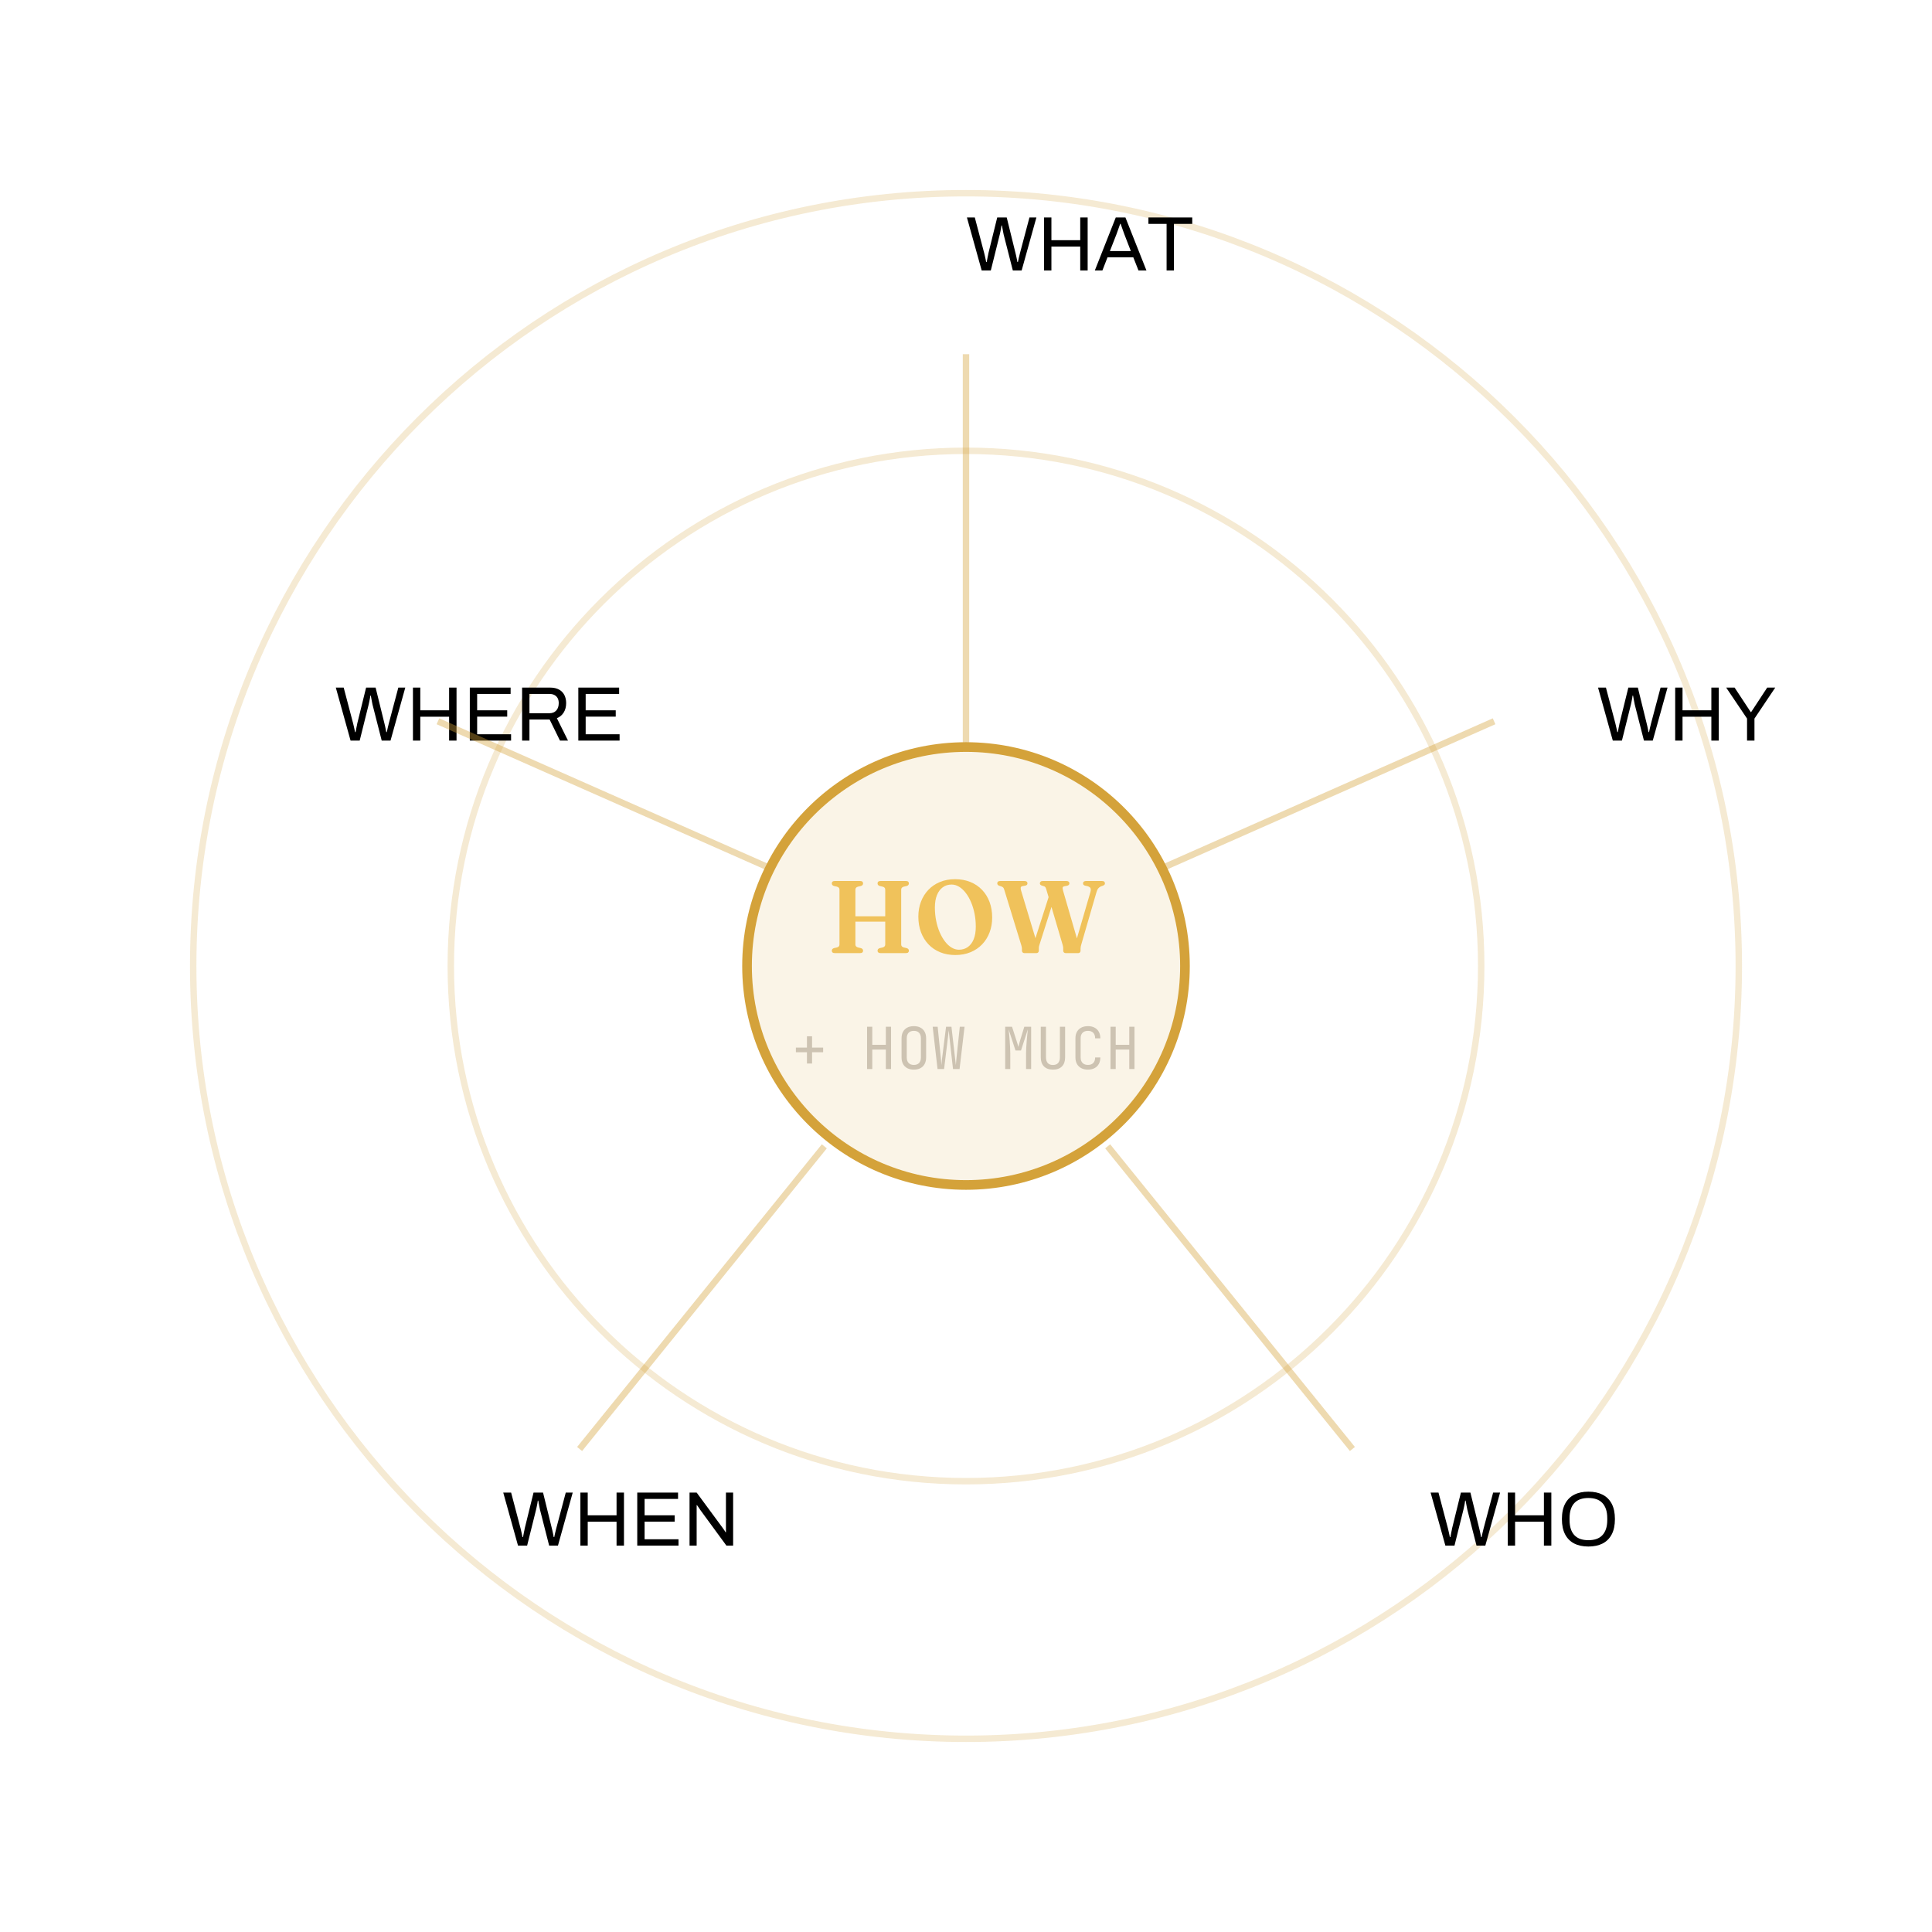
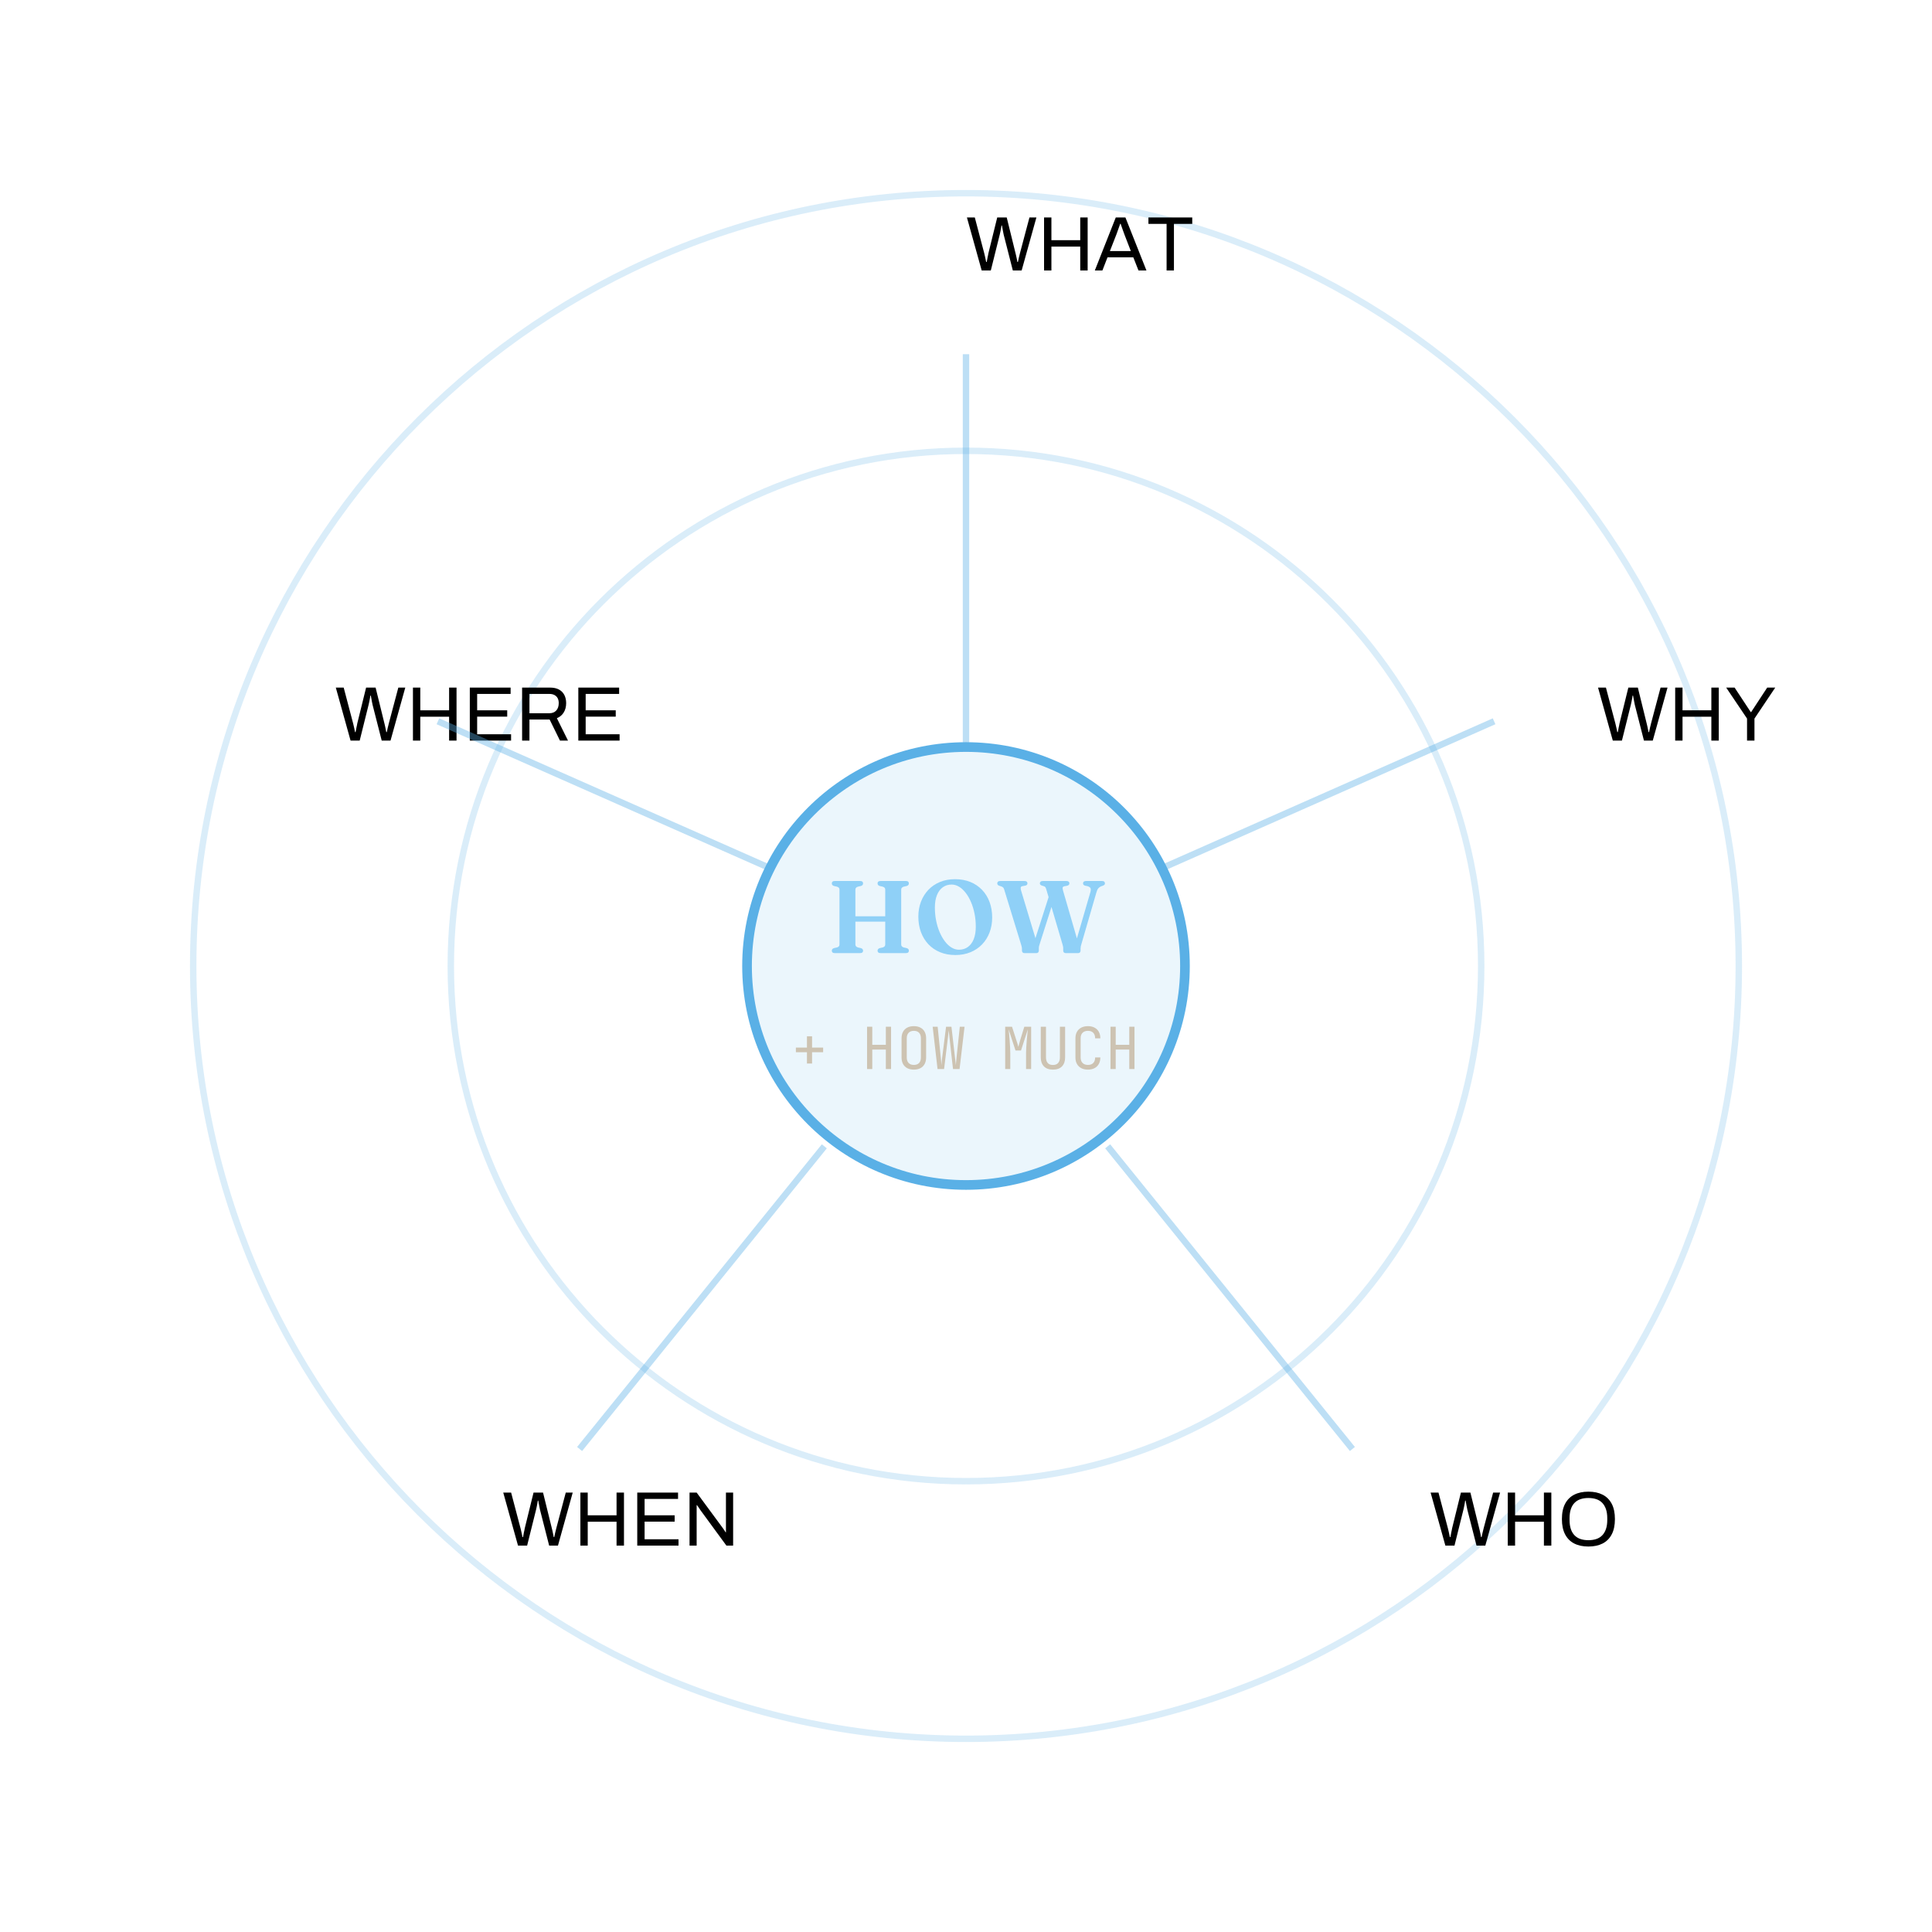
<svg xmlns="http://www.w3.org/2000/svg" viewBox="0 0 300 300">
-   <circle cx="150" cy="150" r="120" fill="none" stroke="rgba(212,162,58,.22)" stroke-width="1" />
-   <circle cx="150" cy="150" r="80" fill="none" stroke="rgba(212,162,58,.22)" stroke-width="1" />
-   <g class="w-item" font-family="'JetBrains Mono','Courier New',monospace" font-size="13" fill="#d4a23a" text-anchor="middle">
+   <circle cx="150" cy="150" r="120" fill="none" stroke="rgba(90,176,230,.22)" stroke-width="1" />
+   <circle cx="150" cy="150" r="80" fill="none" stroke="rgba(90,176,230,.22)" stroke-width="1" />
+   <g class="w-item" font-family="'JetBrains Mono','Courier New',monospace" font-size="13" fill="#5ab0e6" text-anchor="middle">
    <g fill="#000">
      <path transform="translate(150.00 42.00) scale(0.012 -0.012)" d="M203 0 12 686H114L236 223Q239 212 243.5 191.5Q248 171 253.0 149.0Q258 127 261 110H268Q271 123 273.5 139.0Q276 155 279.5 171.0Q283 187 286.0 201.0Q289 215 290 223L404 686H527L641 223Q644 212 648.5 191.5Q653 171 657.5 149.0Q662 127 665 110H672Q675 123 678.0 138.5Q681 154 685.0 170.0Q689 186 692.5 200.0Q696 214 698 223L821 686H911L720 0H606L487 466Q484 481 480.0 501.5Q476 522 472.0 544.0Q468 566 465 582H459Q457 565 453.0 543.0Q449 521 444.5 500.0Q440 479 437 466L321 0Z" />
      <path transform="translate(161.09 42.00) scale(0.012 -0.012)" d="M86 0V686H181V392H554V686H650V0H554V309H181V0Z" />
      <path transform="translate(169.92 42.00) scale(0.012 -0.012)" d="M7 0 278 686H403L675 0H572L505 170H171L105 0ZM202 251H473L390 466Q387 475 381.0 491.0Q375 507 368.0 526.5Q361 546 354.0 566.5Q347 587 341 604H335Q328 584 319.0 558.0Q310 532 301.0 507.5Q292 483 286 466Z" />
      <path transform="translate(178.10 42.00) scale(0.012 -0.012)" d="M254 0V603H19V686H586V603H349V0Z" />
    </g>
    <g fill="#000">
      <path transform="translate(248.00 115.00) scale(0.012 -0.012)" d="M203 0 12 686H114L236 223Q239 212 243.5 191.5Q248 171 253.0 149.0Q258 127 261 110H268Q271 123 273.5 139.0Q276 155 279.5 171.0Q283 187 286.0 201.0Q289 215 290 223L404 686H527L641 223Q644 212 648.5 191.5Q653 171 657.5 149.0Q662 127 665 110H672Q675 123 678.0 138.5Q681 154 685.0 170.0Q689 186 692.5 200.0Q696 214 698 223L821 686H911L720 0H606L487 466Q484 481 480.0 501.5Q476 522 472.0 544.0Q468 566 465 582H459Q457 565 453.0 543.0Q449 521 444.5 500.0Q440 479 437 466L321 0Z" />
      <path transform="translate(259.09 115.00) scale(0.012 -0.012)" d="M86 0V686H181V392H554V686H650V0H554V309H181V0Z" />
      <path transform="translate(267.92 115.00) scale(0.012 -0.012)" d="M280 0V285L10 686H119L328 369H333L541 686H645L376 285V0Z" />
    </g>
    <g fill="#000">
      <path transform="translate(222.00 240.00) scale(0.012 -0.012)" d="M203 0 12 686H114L236 223Q239 212 243.5 191.5Q248 171 253.0 149.0Q258 127 261 110H268Q271 123 273.5 139.0Q276 155 279.5 171.0Q283 187 286.0 201.0Q289 215 290 223L404 686H527L641 223Q644 212 648.5 191.5Q653 171 657.5 149.0Q662 127 665 110H672Q675 123 678.0 138.5Q681 154 685.0 170.0Q689 186 692.5 200.0Q696 214 698 223L821 686H911L720 0H606L487 466Q484 481 480.0 501.5Q476 522 472.0 544.0Q468 566 465 582H459Q457 565 453.0 543.0Q449 521 444.5 500.0Q440 479 437 466L321 0Z" />
      <path transform="translate(233.09 240.00) scale(0.012 -0.012)" d="M86 0V686H181V392H554V686H650V0H554V309H181V0Z" />
      <path transform="translate(241.92 240.00) scale(0.012 -0.012)" d="M394 -12Q287 -12 210.5 27.0Q134 66 92.5 145.0Q51 224 51 343Q51 463 92.5 541.5Q134 620 210.5 659.0Q287 698 394 698Q501 698 577.5 659.0Q654 620 695.5 541.5Q737 463 737 343Q737 224 695.5 145.0Q654 66 577.5 27.0Q501 -12 394 -12ZM394 70Q450 70 495.5 85.0Q541 100 572.5 132.5Q604 165 621.0 214.5Q638 264 638 332V353Q638 422 621.0 471.5Q604 521 572.5 553.5Q541 586 495.5 601.0Q450 616 394 616Q337 616 292.0 601.0Q247 586 215.0 553.5Q183 521 166.5 471.5Q150 422 150 353V332Q150 264 166.5 214.5Q183 165 215.0 132.5Q247 100 292.0 85.0Q337 70 394 70Z" />
    </g>
    <g fill="#000">
      <path transform="translate(78.00 240.00) scale(0.012 -0.012)" d="M203 0 12 686H114L236 223Q239 212 243.5 191.5Q248 171 253.0 149.0Q258 127 261 110H268Q271 123 273.5 139.0Q276 155 279.5 171.0Q283 187 286.0 201.0Q289 215 290 223L404 686H527L641 223Q644 212 648.5 191.5Q653 171 657.5 149.0Q662 127 665 110H672Q675 123 678.0 138.5Q681 154 685.0 170.0Q689 186 692.5 200.0Q696 214 698 223L821 686H911L720 0H606L487 466Q484 481 480.0 501.5Q476 522 472.0 544.0Q468 566 465 582H459Q457 565 453.0 543.0Q449 521 444.5 500.0Q440 479 437 466L321 0Z" />
      <path transform="translate(89.09 240.00) scale(0.012 -0.012)" d="M86 0V686H181V392H554V686H650V0H554V309H181V0Z" />
      <path transform="translate(97.92 240.00) scale(0.012 -0.012)" d="M86 0V686H614V604H181V392H570V310H181V82H620V0Z" />
      <path transform="translate(106.04 240.00) scale(0.012 -0.012)" d="M86 0V686H178L511 234Q516 228 524.0 216.0Q532 204 540.0 192.5Q548 181 553 172H557Q557 188 557.0 203.5Q557 219 557 234V686H650V0H563L226 460Q219 471 205.5 491.0Q192 511 183 523H178Q178 507 178.0 491.5Q178 476 178 460V0Z" />
    </g>
    <g fill="#000">
      <path transform="translate(52.00 115.00) scale(0.012 -0.012)" d="M203 0 12 686H114L236 223Q239 212 243.5 191.5Q248 171 253.0 149.0Q258 127 261 110H268Q271 123 273.5 139.0Q276 155 279.5 171.0Q283 187 286.0 201.0Q289 215 290 223L404 686H527L641 223Q644 212 648.5 191.5Q653 171 657.5 149.0Q662 127 665 110H672Q675 123 678.0 138.5Q681 154 685.0 170.0Q689 186 692.5 200.0Q696 214 698 223L821 686H911L720 0H606L487 466Q484 481 480.0 501.5Q476 522 472.0 544.0Q468 566 465 582H459Q457 565 453.0 543.0Q449 521 444.5 500.0Q440 479 437 466L321 0Z" />
      <path transform="translate(63.09 115.00) scale(0.012 -0.012)" d="M86 0V686H181V392H554V686H650V0H554V309H181V0Z" />
      <path transform="translate(71.92 115.00) scale(0.012 -0.012)" d="M86 0V686H614V604H181V392H570V310H181V82H620V0Z" />
      <path transform="translate(80.04 115.00) scale(0.012 -0.012)" d="M86 0V686H447Q517 686 563.5 660.5Q610 635 633.0 589.5Q656 544 656 485Q656 414 624.0 363.0Q592 312 536 290L680 0H576L442 273H181V0ZM181 354H438Q495 354 527.5 389.0Q560 424 560 485Q560 523 546.0 549.0Q532 575 505.0 589.5Q478 604 438 604H181Z" />
      <path transform="translate(88.77 115.00) scale(0.012 -0.012)" d="M86 0V686H614V604H181V392H570V310H181V82H620V0Z" />
    </g>
  </g>
-   <circle cx="150" cy="150" r="34" fill="rgba(212,162,58,.12)" stroke="#d4a23a" stroke-width="1.5" />
-   <g fill="#f0c25b">
+   <circle cx="150" cy="150" r="34" fill="rgba(90,176,230,.12)" stroke="#5ab0e6" stroke-width="1.5" />
+   <g fill="#8fd0f7">
    <path transform="translate(128.33 148.00) scale(0.008 -0.008)" d="M383 715H1248V611H383ZM562 167Q562 145 575.0 131.0Q588 117 612 110L669 97Q711 84 711 46Q711 25 696.5 12.5Q682 0 651 0H164Q133 0 118.5 12.5Q104 25 104 46Q104 84 146 97L203 110Q228 117 240.5 131.0Q253 145 253 167V1233Q253 1255 240.5 1269.0Q228 1283 203 1290L146 1303Q104 1316 104 1354Q104 1376 118.5 1388.0Q133 1400 164 1400H651Q682 1400 696.5 1388.0Q711 1376 711 1354Q711 1316 669 1303L612 1290Q588 1283 575.0 1269.0Q562 1255 562 1233ZM1451 167Q1451 145 1464.0 131.0Q1477 117 1501 110L1558 97Q1600 84 1600 46Q1600 25 1585.5 12.5Q1571 0 1540 0H1053Q1022 0 1007.0 12.5Q992 25 992 46Q992 84 1034 97L1091 110Q1116 117 1128.5 131.0Q1141 145 1141 167V1233Q1141 1255 1128.5 1269.0Q1116 1283 1091 1290L1034 1303Q992 1316 992 1354Q992 1376 1007.0 1388.0Q1022 1400 1053 1400H1540Q1571 1400 1585.5 1388.0Q1600 1376 1600 1354Q1600 1316 1558 1303L1501 1290Q1477 1283 1464.0 1269.0Q1451 1255 1451 1233Z" />
    <path transform="translate(141.96 148.00) scale(0.008 -0.008)" d="M792 1435Q957 1435 1089.5 1381.0Q1222 1327 1317.0 1227.5Q1412 1128 1462.5 992.0Q1513 856 1513 691Q1513 534 1462.5 401.0Q1412 268 1318.0 170.0Q1224 72 1092.0 17.5Q960 -37 798 -37Q635 -37 503.0 17.0Q371 71 276.5 170.5Q182 270 131.0 406.5Q80 543 80 708Q80 864 130.5 997.0Q181 1130 275.0 1228.5Q369 1327 500.0 1381.0Q631 1435 792 1435ZM1195 513Q1195 646 1170.5 767.5Q1146 889 1102.0 991.5Q1058 1094 999.0 1170.0Q940 1246 870.5 1288.5Q801 1331 726 1331Q628 1331 554.5 1278.0Q481 1225 441.0 1125.5Q401 1026 401 886Q401 752 425.5 630.0Q450 508 494.0 405.5Q538 303 596.5 226.5Q655 150 724.5 108.0Q794 66 868 66Q968 66 1041.5 119.0Q1115 172 1155.0 271.5Q1195 371 1195 513Z" />
    <path transform="translate(154.71 148.00) scale(0.008 -0.008)" d="M1025 1119 1133 1093 842 178Q834 156 829.5 135.5Q825 115 825 88V50Q825 26 811.5 13.0Q798 0 777 0H546Q524 0 510.5 13.0Q497 26 497 50V88Q497 106 493.5 119.5Q490 133 482 162L154 1230Q146 1260 133.0 1273.0Q120 1286 98 1294L55 1308Q35 1315 26.5 1327.5Q18 1340 18 1355Q18 1376 33.0 1388.0Q48 1400 79 1400H543Q574 1400 589.0 1388.0Q604 1376 604 1354Q604 1321 566 1311L503 1299Q478 1293 473.5 1273.0Q469 1253 481 1213L797 164L695 90ZM1683 1354Q1683 1376 1698.5 1388.0Q1714 1400 1744 1400H2047Q2080 1400 2094.0 1387.5Q2108 1375 2108 1354Q2108 1338 2099.5 1328.0Q2091 1318 2066 1308L2029 1295Q1998 1281 1976.5 1254.0Q1955 1227 1940 1170L1652 178Q1643 147 1639.0 129.0Q1635 111 1635 88V50Q1635 26 1622.0 13.0Q1609 0 1588 0H1347Q1325 0 1311.5 13.0Q1298 26 1298 50V88Q1298 104 1296.5 119.5Q1295 135 1286 164L972 1230Q961 1267 952.0 1279.5Q943 1292 925 1298L883 1311Q862 1319 853.5 1329.0Q845 1339 845 1354Q845 1376 860.0 1388.0Q875 1400 906 1400H1357Q1388 1400 1403.0 1388.0Q1418 1376 1418 1354Q1418 1337 1408.0 1326.0Q1398 1315 1376 1308L1316 1297Q1293 1291 1288.0 1274.0Q1283 1257 1295 1213L1599 165L1509 97L1825 1182Q1839 1230 1829.0 1257.0Q1819 1284 1772 1299L1720 1310Q1700 1317 1691.5 1327.5Q1683 1338 1683 1354Z" />
  </g>
  <g fill="#cdc3b2">
    <path transform="translate(123.00 166.00) scale(0.009 -0.009)" d="M256 95V290H65V370H256V565H344V370H535V290H344V95Z" />
    <path transform="translate(133.80 166.00) scale(0.009 -0.009)" d="M93 0V730H183V418H417V730H507V0H417V336H183V0Z" />
    <path transform="translate(139.20 166.00) scale(0.009 -0.009)" d="M300 -10Q234 -10 186.5 15.0Q139 40 113.5 87.5Q88 135 88 200V530Q88 596 113.5 643.0Q139 690 186.5 715.0Q234 740 300 740Q366 740 413.5 715.0Q461 690 486.5 643.0Q512 596 512 531V200Q512 135 486.5 87.5Q461 40 413.5 15.0Q366 -10 300 -10ZM300 71Q359 71 390.5 104.5Q422 138 422 200V530Q422 592 390.5 625.5Q359 659 300 659Q242 659 210.0 625.5Q178 592 178 530V200Q178 138 210.0 104.5Q242 71 300 71Z" />
    <path transform="translate(144.60 166.00) scale(0.009 -0.009)" d="M109 0 25 730H111L166 190Q168 168 170.0 144.5Q172 121 173.5 100.0Q175 79 175 65Q177 79 178.5 100.0Q180 121 182.5 144.5Q185 168 188 190L256 730H349L411 190Q414 168 416.5 144.5Q419 121 421.5 100.0Q424 79 425 65Q426 79 427.5 100.0Q429 121 431.5 144.5Q434 168 436 190L493 730H575L489 0H376L314 550Q312 573 309.5 595.0Q307 617 305.0 636.0Q303 655 302 667Q301 655 298.5 636.0Q296 617 294.0 595.0Q292 573 289 550L222 0Z" />
    <path transform="translate(155.40 166.00) scale(0.009 -0.009)" d="M76 0V730H194L270 494Q281 462 290.0 430.5Q299 399 303 382Q308 399 316.0 430.5Q324 462 334 495L406 730H524V0H436V265Q436 309 439.0 365.0Q442 421 447.0 479.5Q452 538 457.5 591.5Q463 645 467 685L349 320H254L135 685Q140 646 145.0 594.5Q150 543 154.0 485.5Q158 428 161.0 371.0Q164 314 164 265V0Z" />
    <path transform="translate(160.80 166.00) scale(0.009 -0.009)" d="M300 -10Q198 -10 144.0 46.5Q90 103 90 200V730H180V200Q180 140 209.5 105.0Q239 70 300 70Q360 70 390.0 105.0Q420 140 420 200V730H510V200Q510 102 456.5 46.0Q403 -10 300 -10Z" />
    <path transform="translate(166.20 166.00) scale(0.009 -0.009)" d="M304 -10Q238 -10 189.5 15.0Q141 40 114.5 87.5Q88 135 88 200V530Q88 596 114.5 643.0Q141 690 189.5 715.0Q238 740 304 740Q370 740 418.0 714.5Q466 689 492.0 642.0Q518 595 518 530H428Q428 592 395.5 625.5Q363 659 304 659Q245 659 211.5 626.0Q178 593 178 531V200Q178 138 211.5 104.5Q245 71 304 71Q363 71 395.5 104.5Q428 138 428 200H518Q518 136 492.0 88.5Q466 41 418.0 15.5Q370 -10 304 -10Z" />
    <path transform="translate(171.60 166.00) scale(0.009 -0.009)" d="M93 0V730H183V418H417V730H507V0H417V336H183V0Z" />
  </g>
-   <g stroke="#d4a23a" stroke-width="1" opacity=".4">
+   <g stroke="#5ab0e6" stroke-width="1" opacity=".4">
    <line x1="150" y1="116" x2="150" y2="55" />
    <line x1="180" y1="135" x2="232" y2="112" />
    <line x1="172" y1="178" x2="210" y2="225" />
    <line x1="128" y1="178" x2="90" y2="225" />
    <line x1="120" y1="135" x2="68" y2="112" />
  </g>
</svg>
